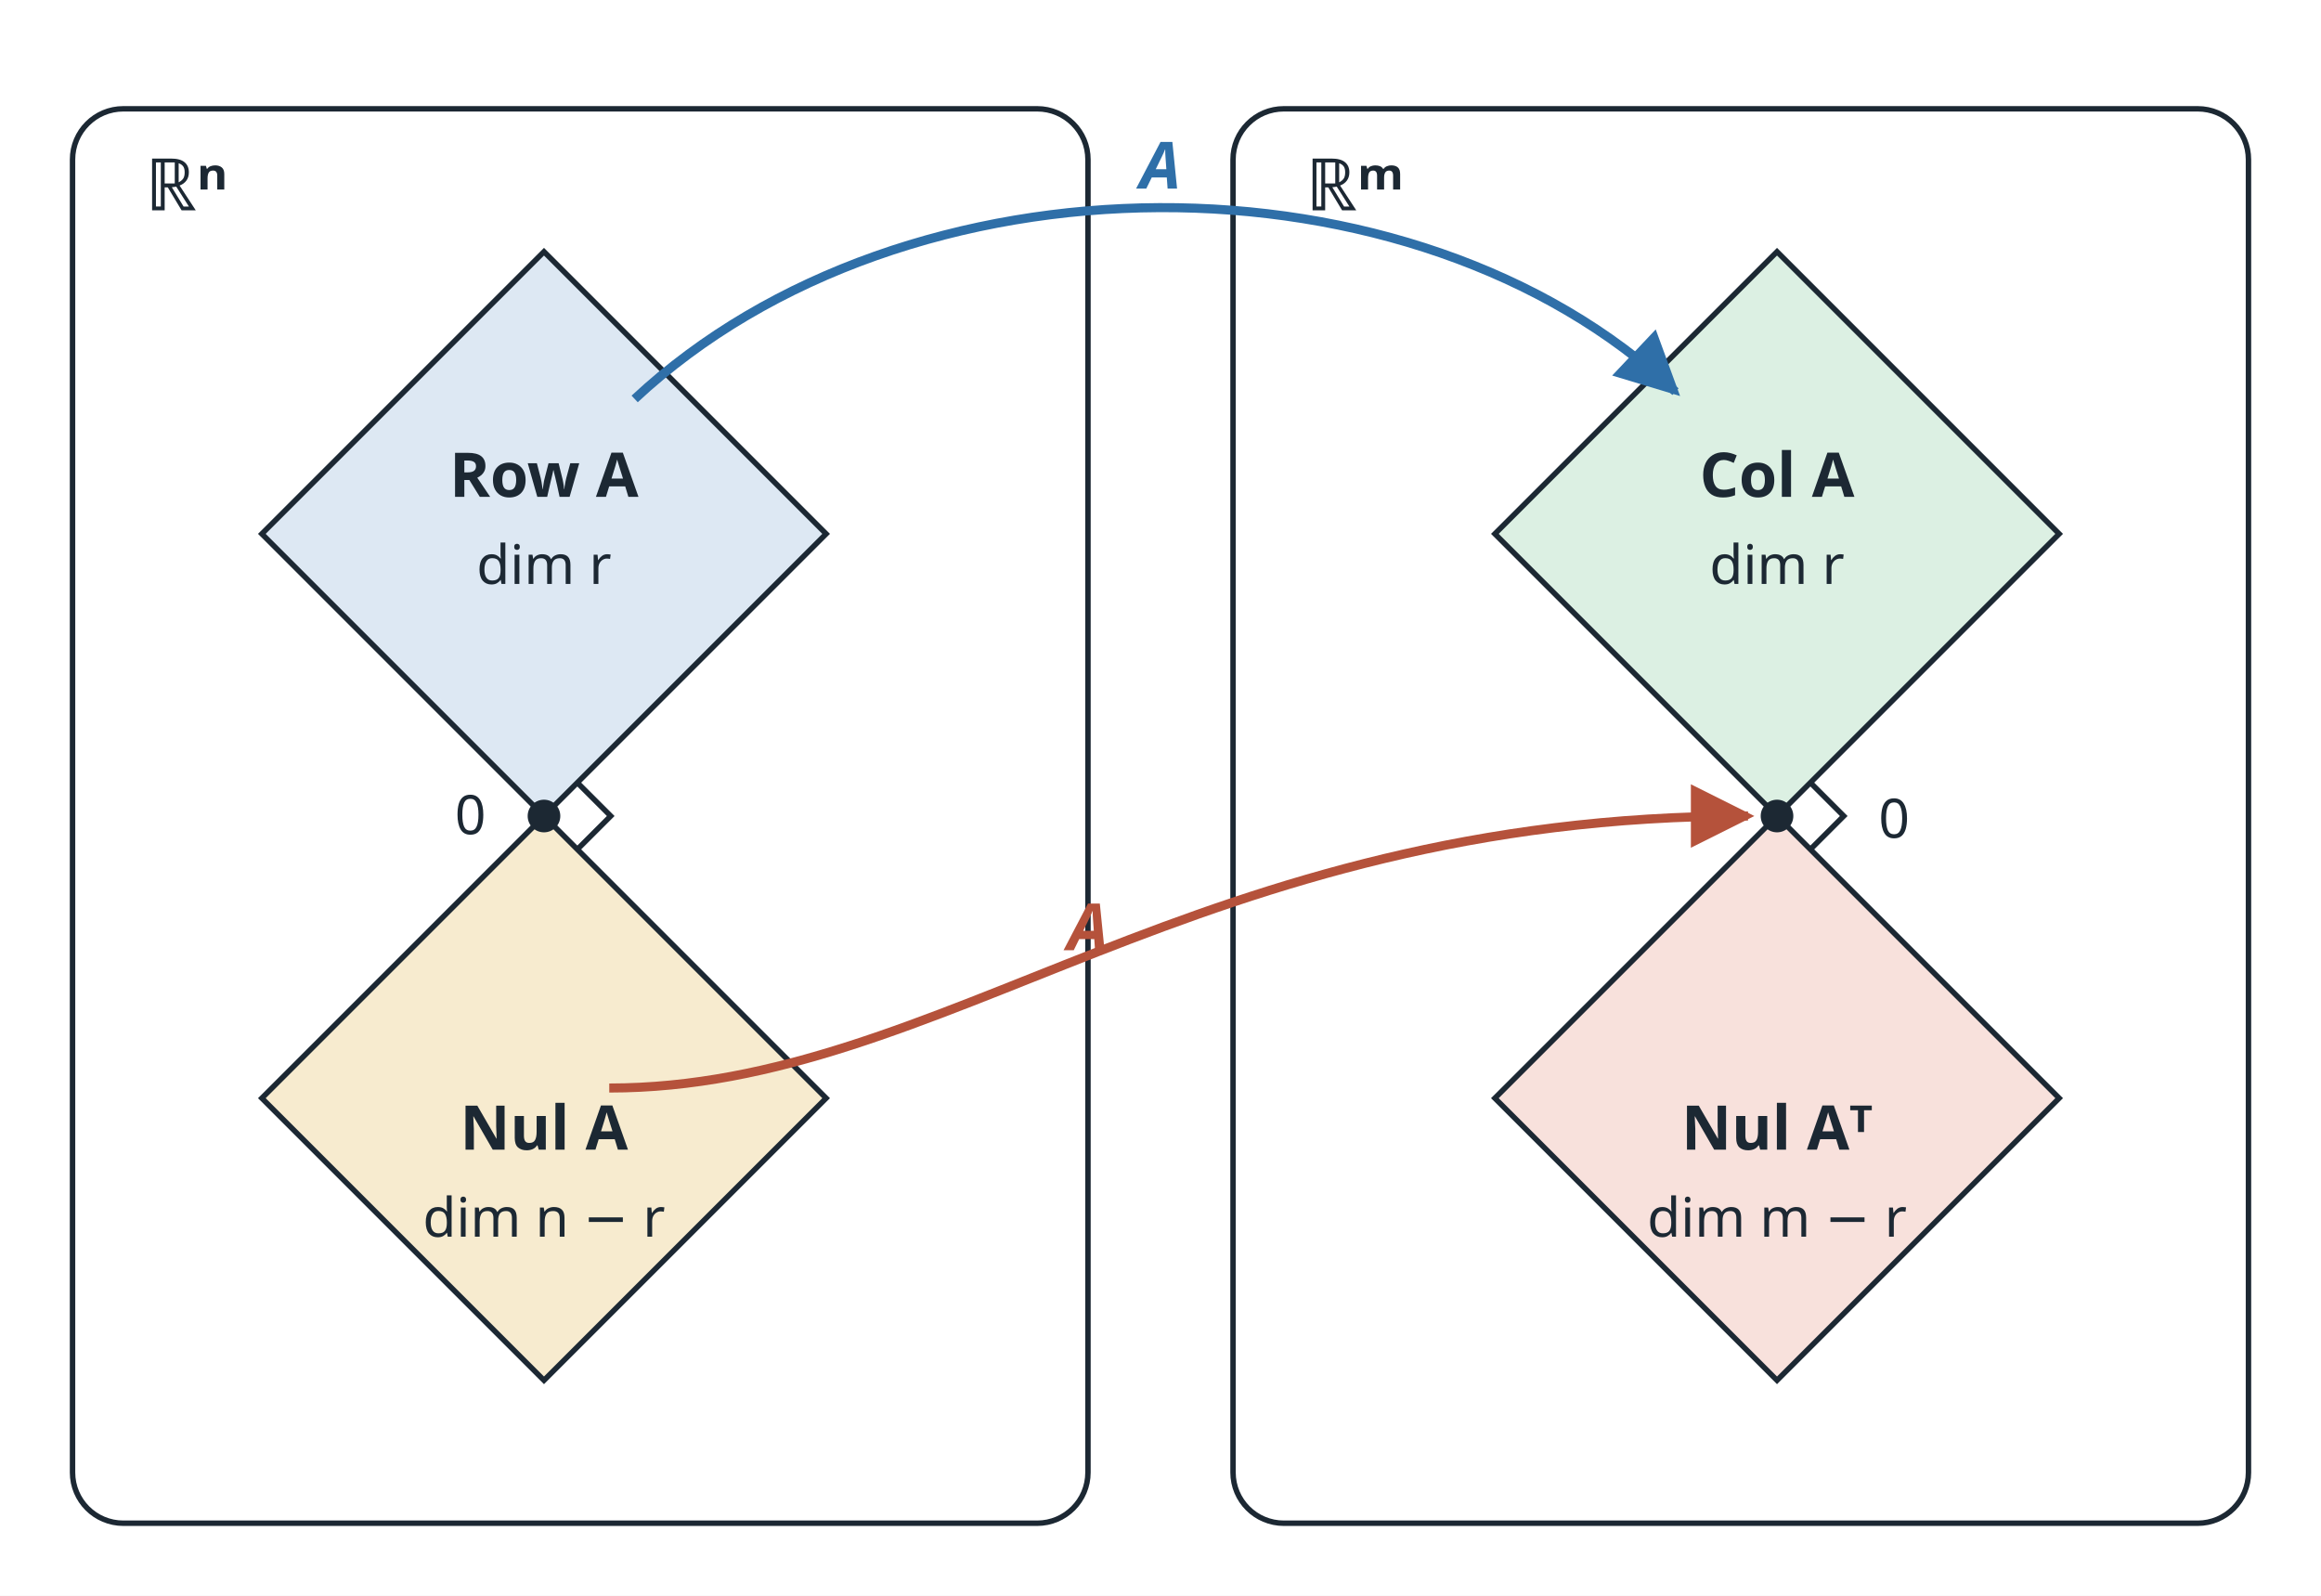
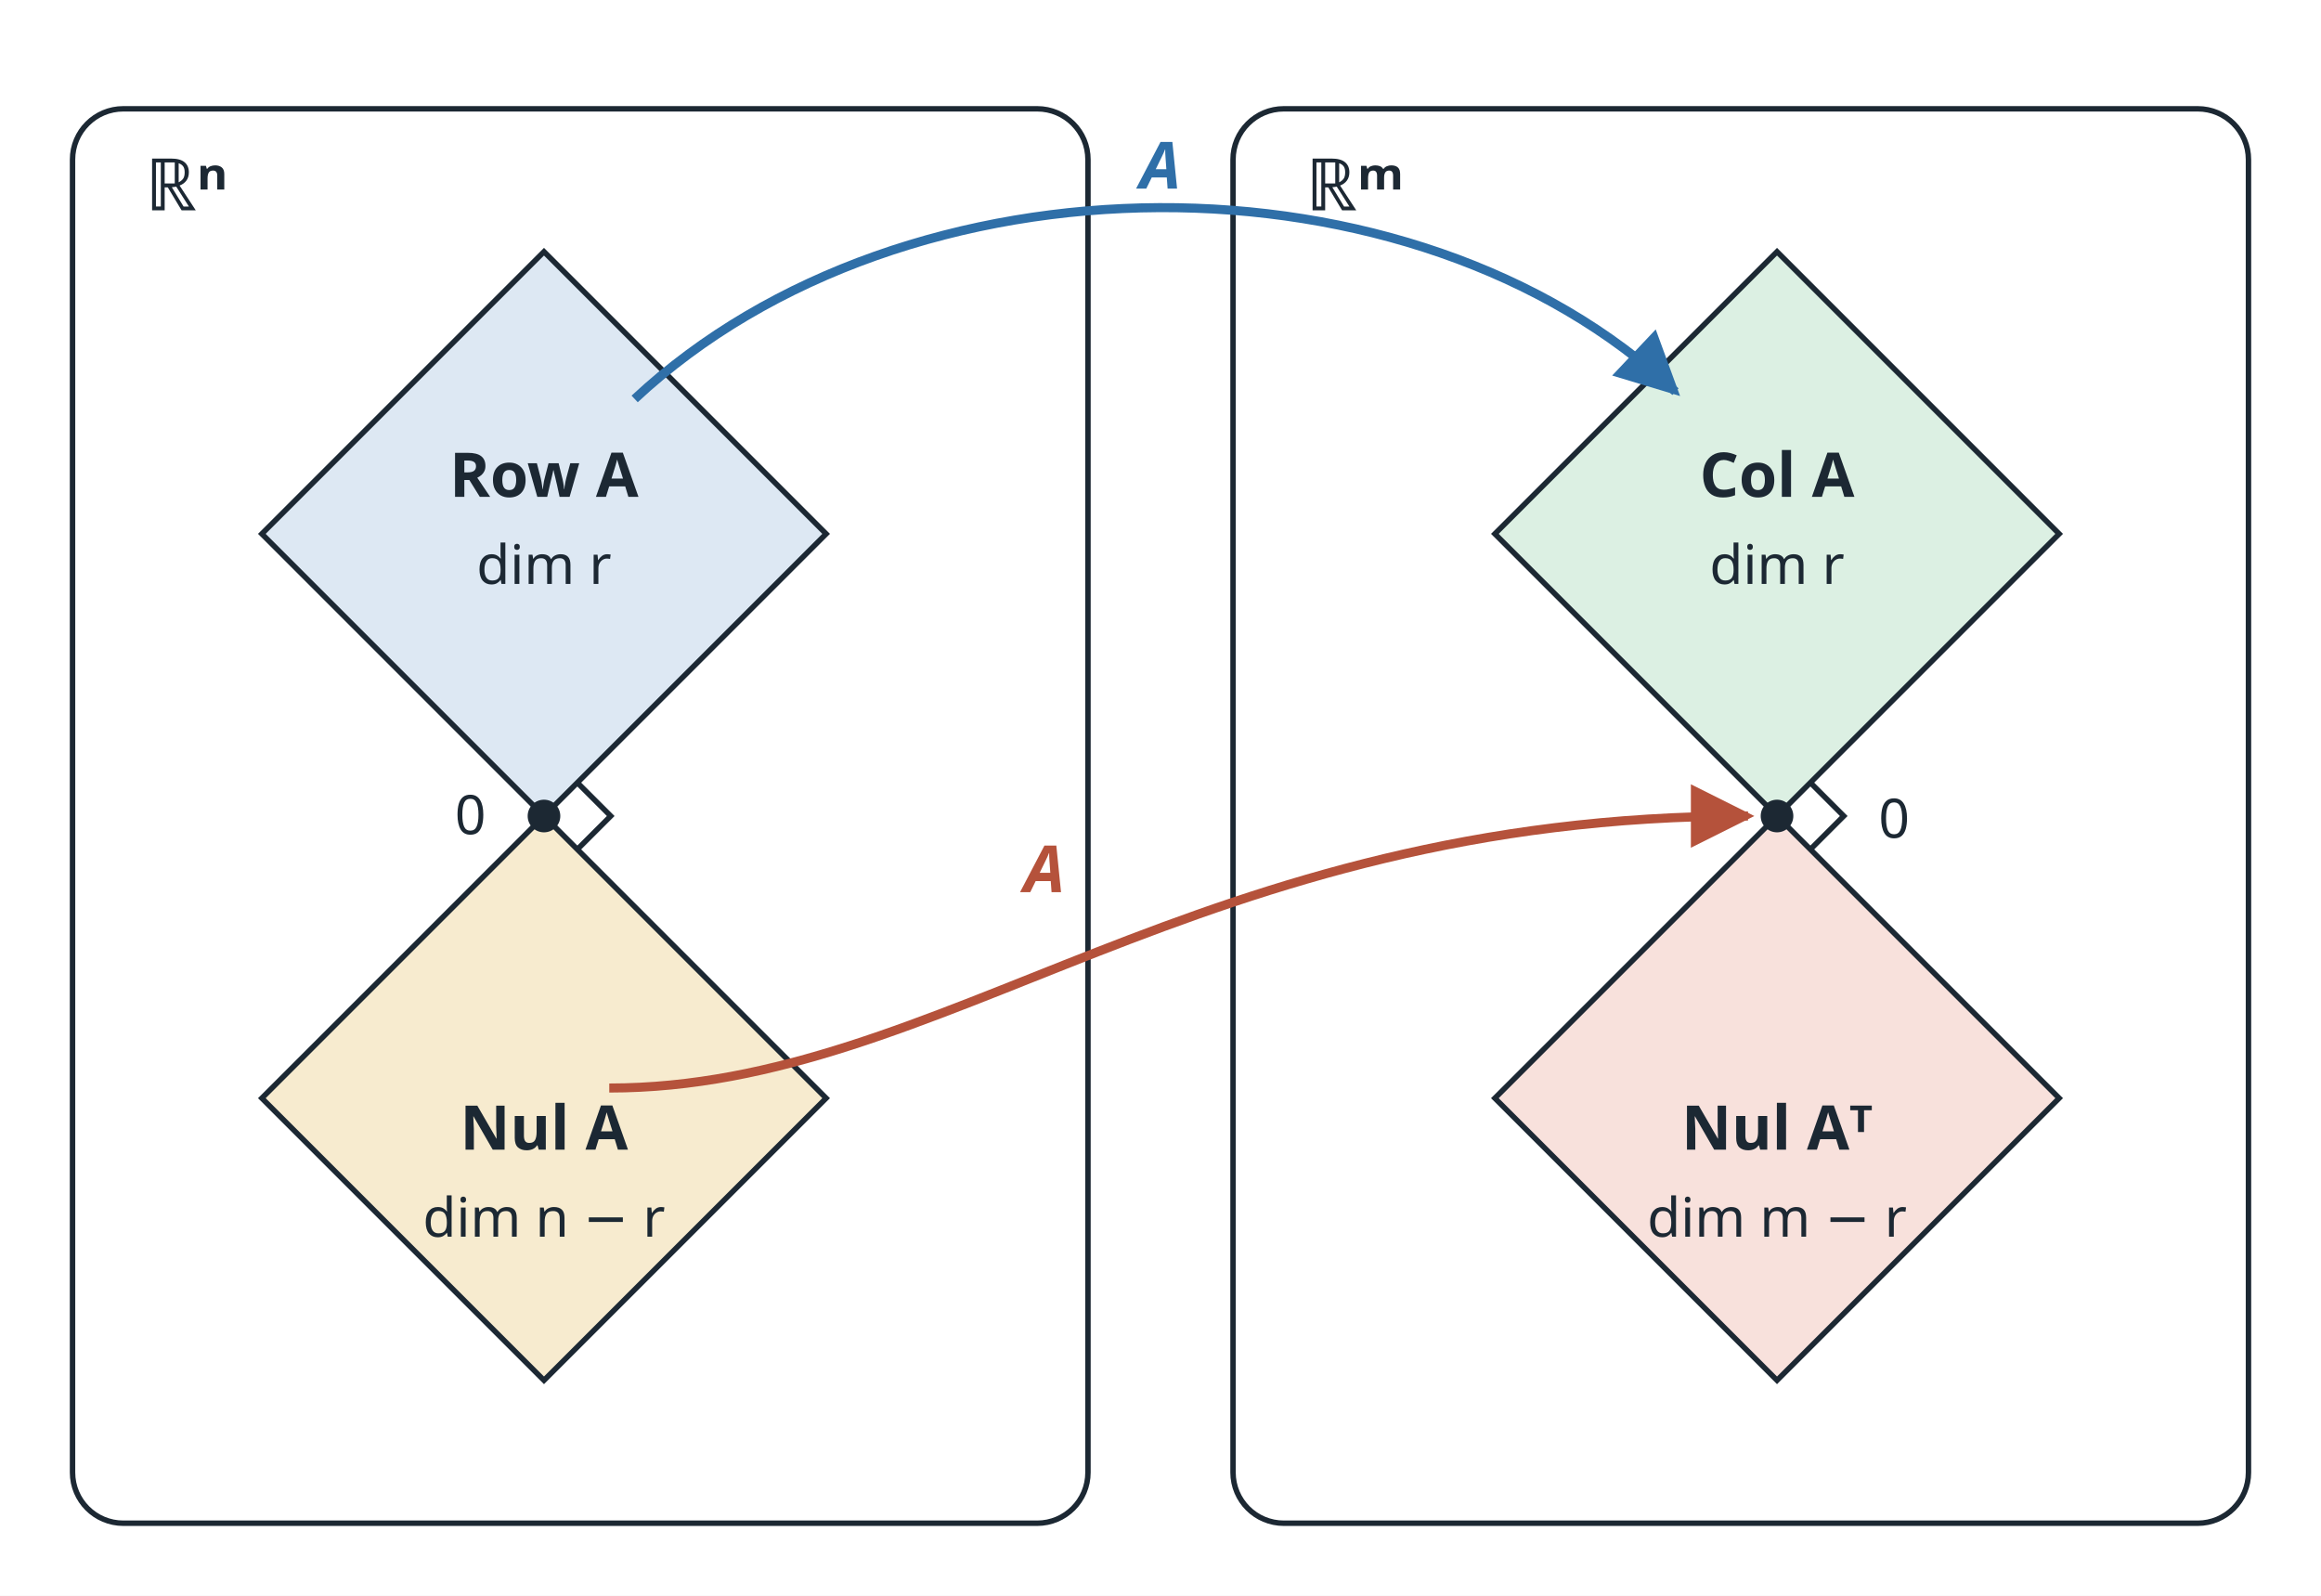
<svg xmlns="http://www.w3.org/2000/svg" viewBox="0 0 640 440" width="640" height="440" role="img">
  <defs>
    <marker id="ah" viewBox="0 0 10 10" refX="9" refY="5" markerWidth="7" markerHeight="7" orient="auto-start-reverse">
      <path d="M0 0 L10 5 L0 10 z" fill="#1c2833" />
    </marker>
    <marker id="ahb" viewBox="0 0 10 10" refX="9" refY="5" markerWidth="7" markerHeight="7" orient="auto-start-reverse">
      <path d="M0 0 L10 5 L0 10 z" fill="#2f6fa8" />
    </marker>
    <marker id="ahr" viewBox="0 0 10 10" refX="9" refY="5" markerWidth="7" markerHeight="7" orient="auto-start-reverse">
      <path d="M0 0 L10 5 L0 10 z" fill="#b5523b" />
    </marker>
    <marker id="ahg" viewBox="0 0 10 10" refX="9" refY="5" markerWidth="7" markerHeight="7" orient="auto-start-reverse">
      <path d="M0 0 L10 5 L0 10 z" fill="#2e7d4f" />
    </marker>
  </defs>
  <rect x="0" y="0" width="640" height="440" fill="#ffffff" />
  <rect x="20" y="30" width="280" height="390" rx="14" fill="none" stroke="#1c2833" stroke-width="1.5" />
  <rect x="340" y="30" width="280" height="390" rx="14" fill="none" stroke="#1c2833" stroke-width="1.5" />
  <polygon points="150.0,225.0 227.8,147.2 150.0,69.4 72.2,147.2" fill="#dde8f3" stroke="#1c2833" stroke-width="1.5" />
  <polygon points="150.0,225.0 227.8,302.8 150.0,380.6 72.2,302.8" fill="#f7ebcf" stroke="#1c2833" stroke-width="1.5" />
  <path d="M159.2 215.8 L168.4 225 L159.2 234.2" fill="none" stroke="#1c2833" stroke-width="1.5" />
  <circle cx="150.0" cy="225.0" r="4.5" fill="#1c2833" />
  <text x="150.0" y="161.0" font-family="sans-serif" font-size="15" fill="#1c2833" text-anchor="middle">dim r</text>
  <text x="150.0" y="341.0" font-family="sans-serif" font-size="15" fill="#1c2833" text-anchor="middle">dim n − r</text>
  <polygon points="490.0,225.0 567.8,147.2 490.0,69.4 412.2,147.2" fill="#dcf0e3" stroke="#1c2833" stroke-width="1.5" />
  <polygon points="490.0,225.0 567.8,302.8 490.0,380.6 412.2,302.8" fill="#f8e1dc" stroke="#1c2833" stroke-width="1.5" />
  <path d="M499.2 215.8 L508.4 225 L499.2 234.2" fill="none" stroke="#1c2833" stroke-width="1.5" />
  <circle cx="490.0" cy="225.0" r="4.5" fill="#1c2833" />
  <text x="490.0" y="161.0" font-family="sans-serif" font-size="15" fill="#1c2833" text-anchor="middle">dim r</text>
  <text x="490.0" y="341.0" font-family="sans-serif" font-size="15" fill="#1c2833" text-anchor="middle">dim m − r</text>
  <text x="40.0" y="58.0" font-family="sans-serif" font-size="20" fill="#1c2833" text-anchor="start" font-weight="bold">ℝⁿ</text>
  <text x="360.0" y="58.0" font-family="sans-serif" font-size="20" fill="#1c2833" text-anchor="start" font-weight="bold">ℝᵐ</text>
  <text x="134.0" y="230.0" font-family="sans-serif" font-size="15" fill="#1c2833" text-anchor="end">0</text>
  <text x="518.0" y="231.0" font-family="sans-serif" font-size="15" fill="#1c2833" text-anchor="start">0</text>
  <path d="M175 110 C 250 40, 390 40, 462 108" fill="none" stroke="#2f6fa8" stroke-width="2.5" marker-end="url(#ahb)" />
  <text x="320.0" y="52.0" font-family="sans-serif" font-size="18" fill="#2f6fa8" text-anchor="middle" font-weight="bold" font-style="italic">A</text>
  <path d="M168 300 C 260 300, 330 225, 482 225" fill="none" stroke="#b5523b" stroke-width="2.5" marker-end="url(#ahr)" />
-   <text x="300.0" y="262.0" font-family="sans-serif" font-size="18" fill="#b5523b" text-anchor="middle" font-weight="bold" font-style="italic">A</text>
+   <text x="288.0" y="246.0" font-family="sans-serif" font-size="18" fill="#b5523b" text-anchor="middle" font-weight="bold" font-style="italic">A</text>
  <text x="150.0" y="137.0" font-family="sans-serif" font-size="17" fill="#1c2833" text-anchor="middle" font-weight="bold">Row A</text>
  <text x="150.0" y="317.0" font-family="sans-serif" font-size="17" fill="#1c2833" text-anchor="middle" font-weight="bold">Nul A</text>
  <text x="490.0" y="137.0" font-family="sans-serif" font-size="17" fill="#1c2833" text-anchor="middle" font-weight="bold">Col A</text>
  <text x="490.0" y="317.0" font-family="sans-serif" font-size="17" fill="#1c2833" text-anchor="middle" font-weight="bold">Nul Aᵀ</text>
</svg>
